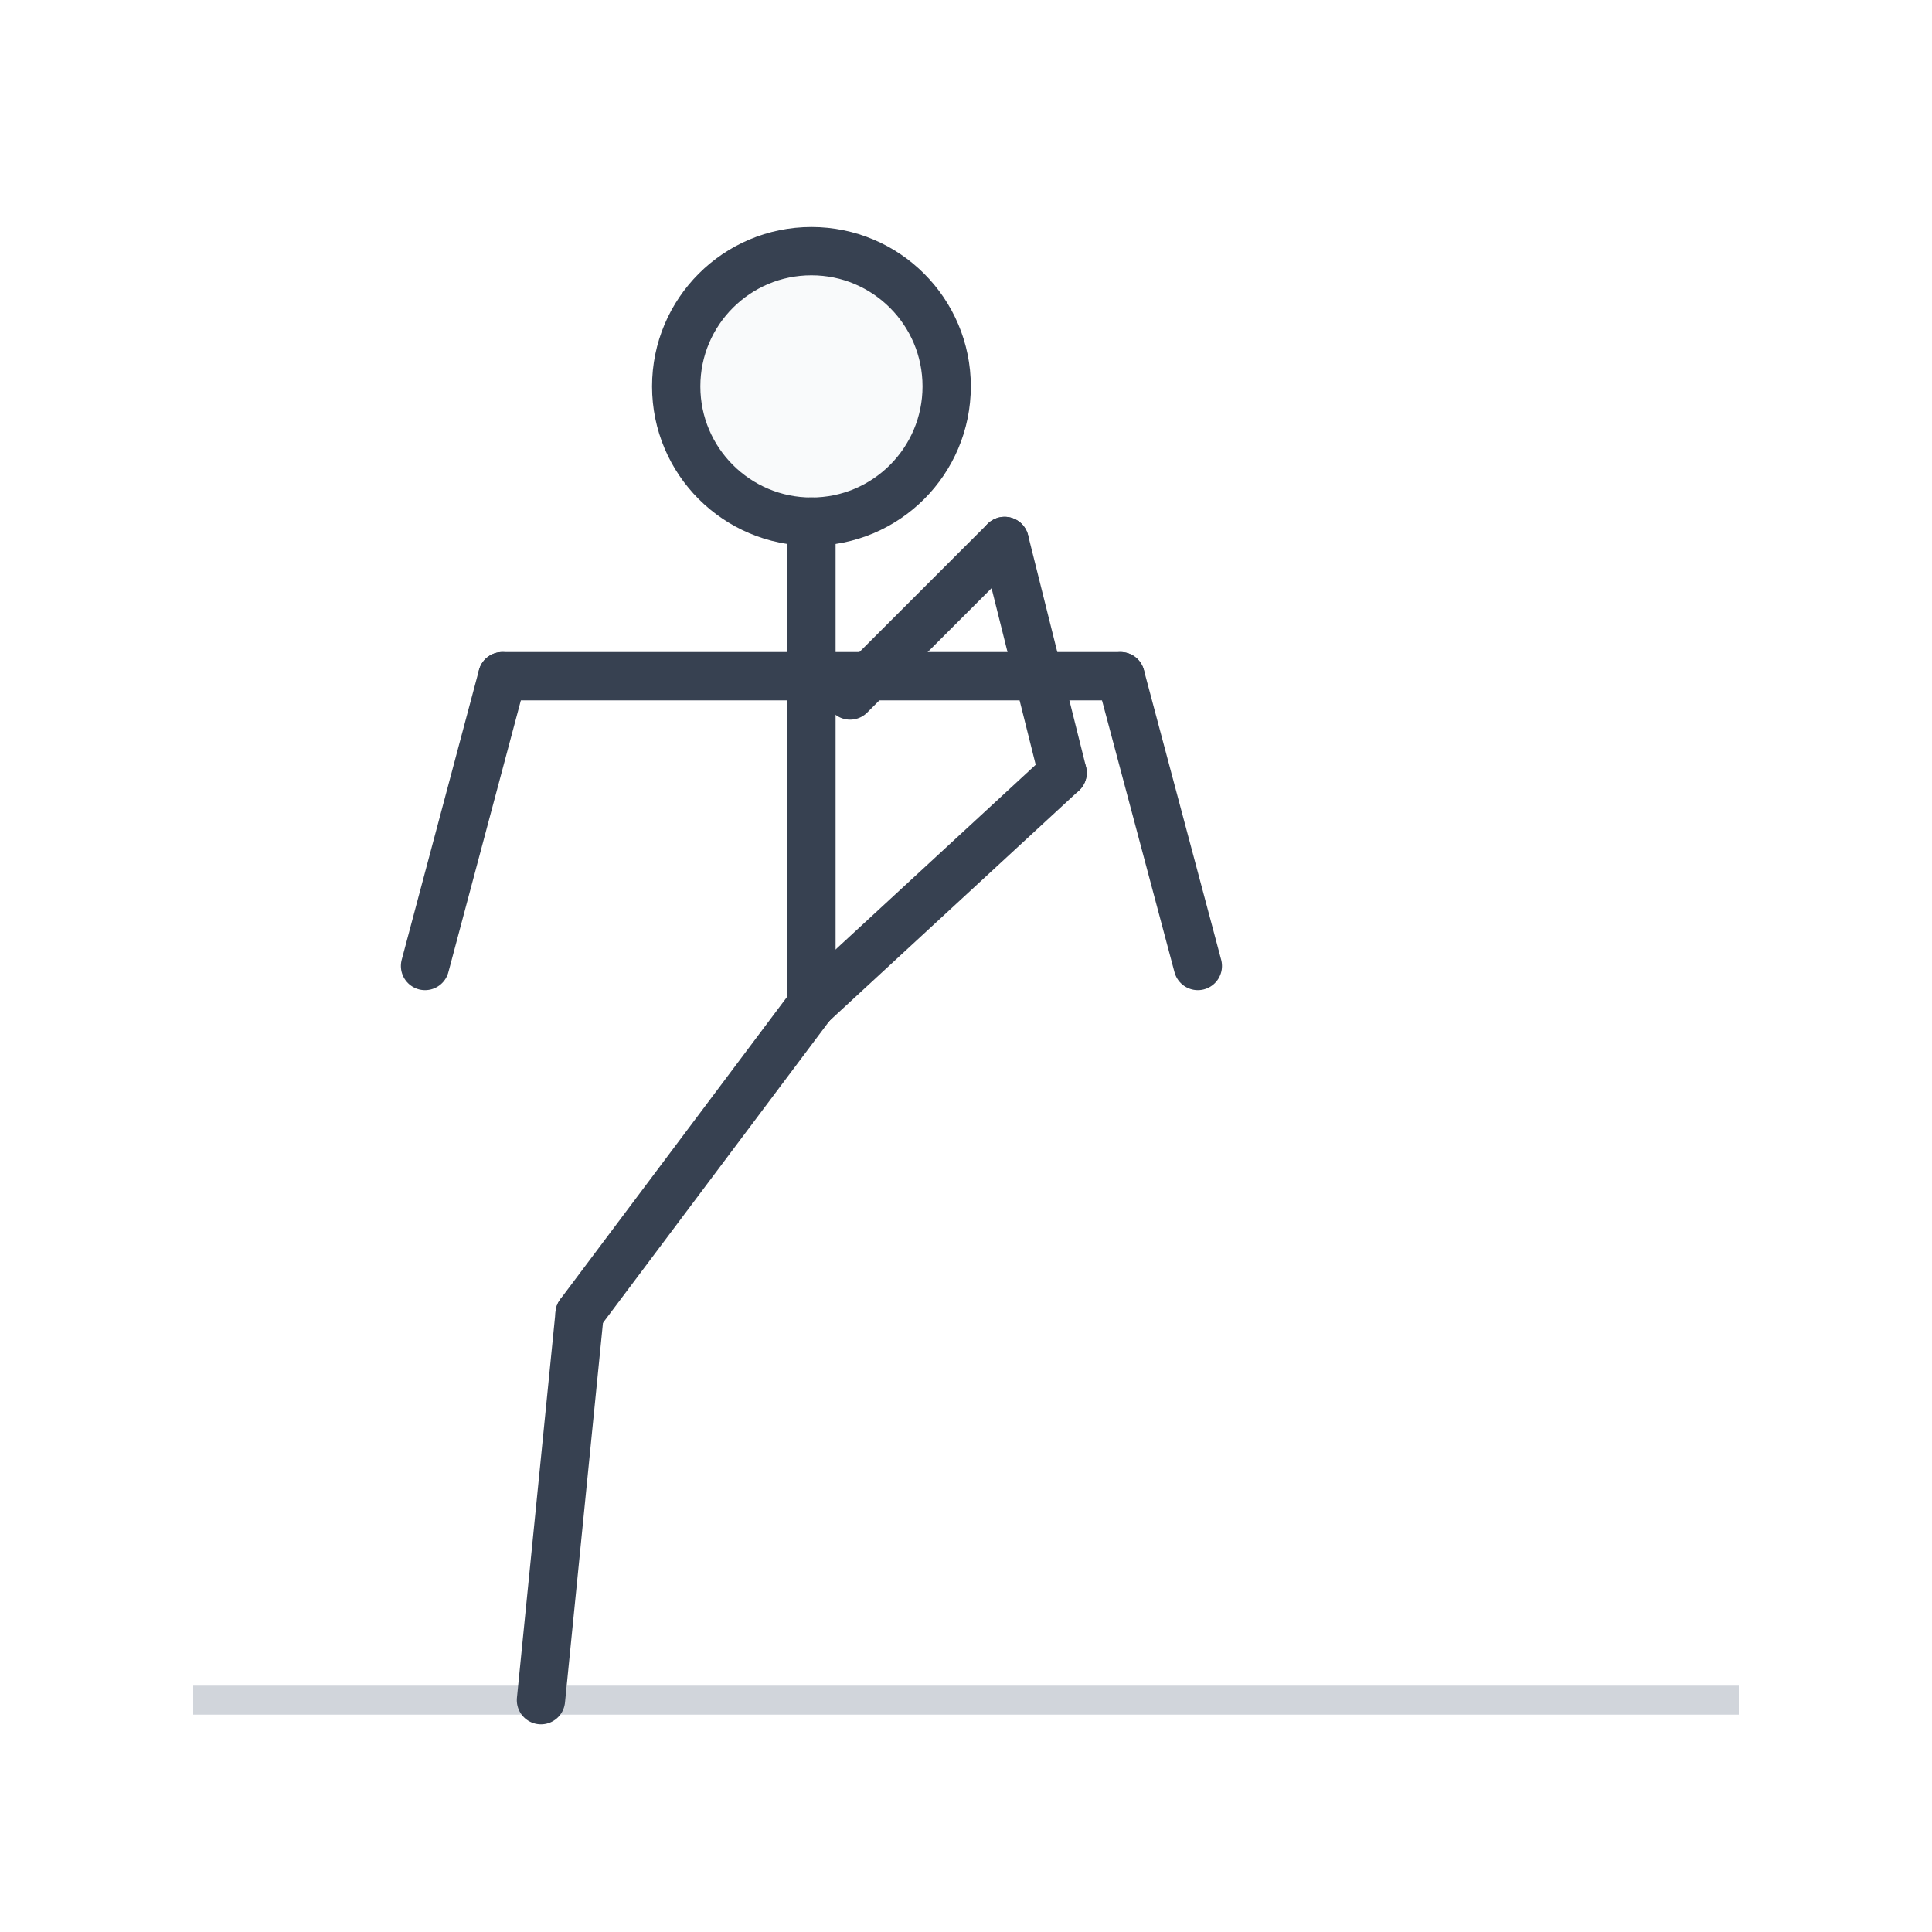
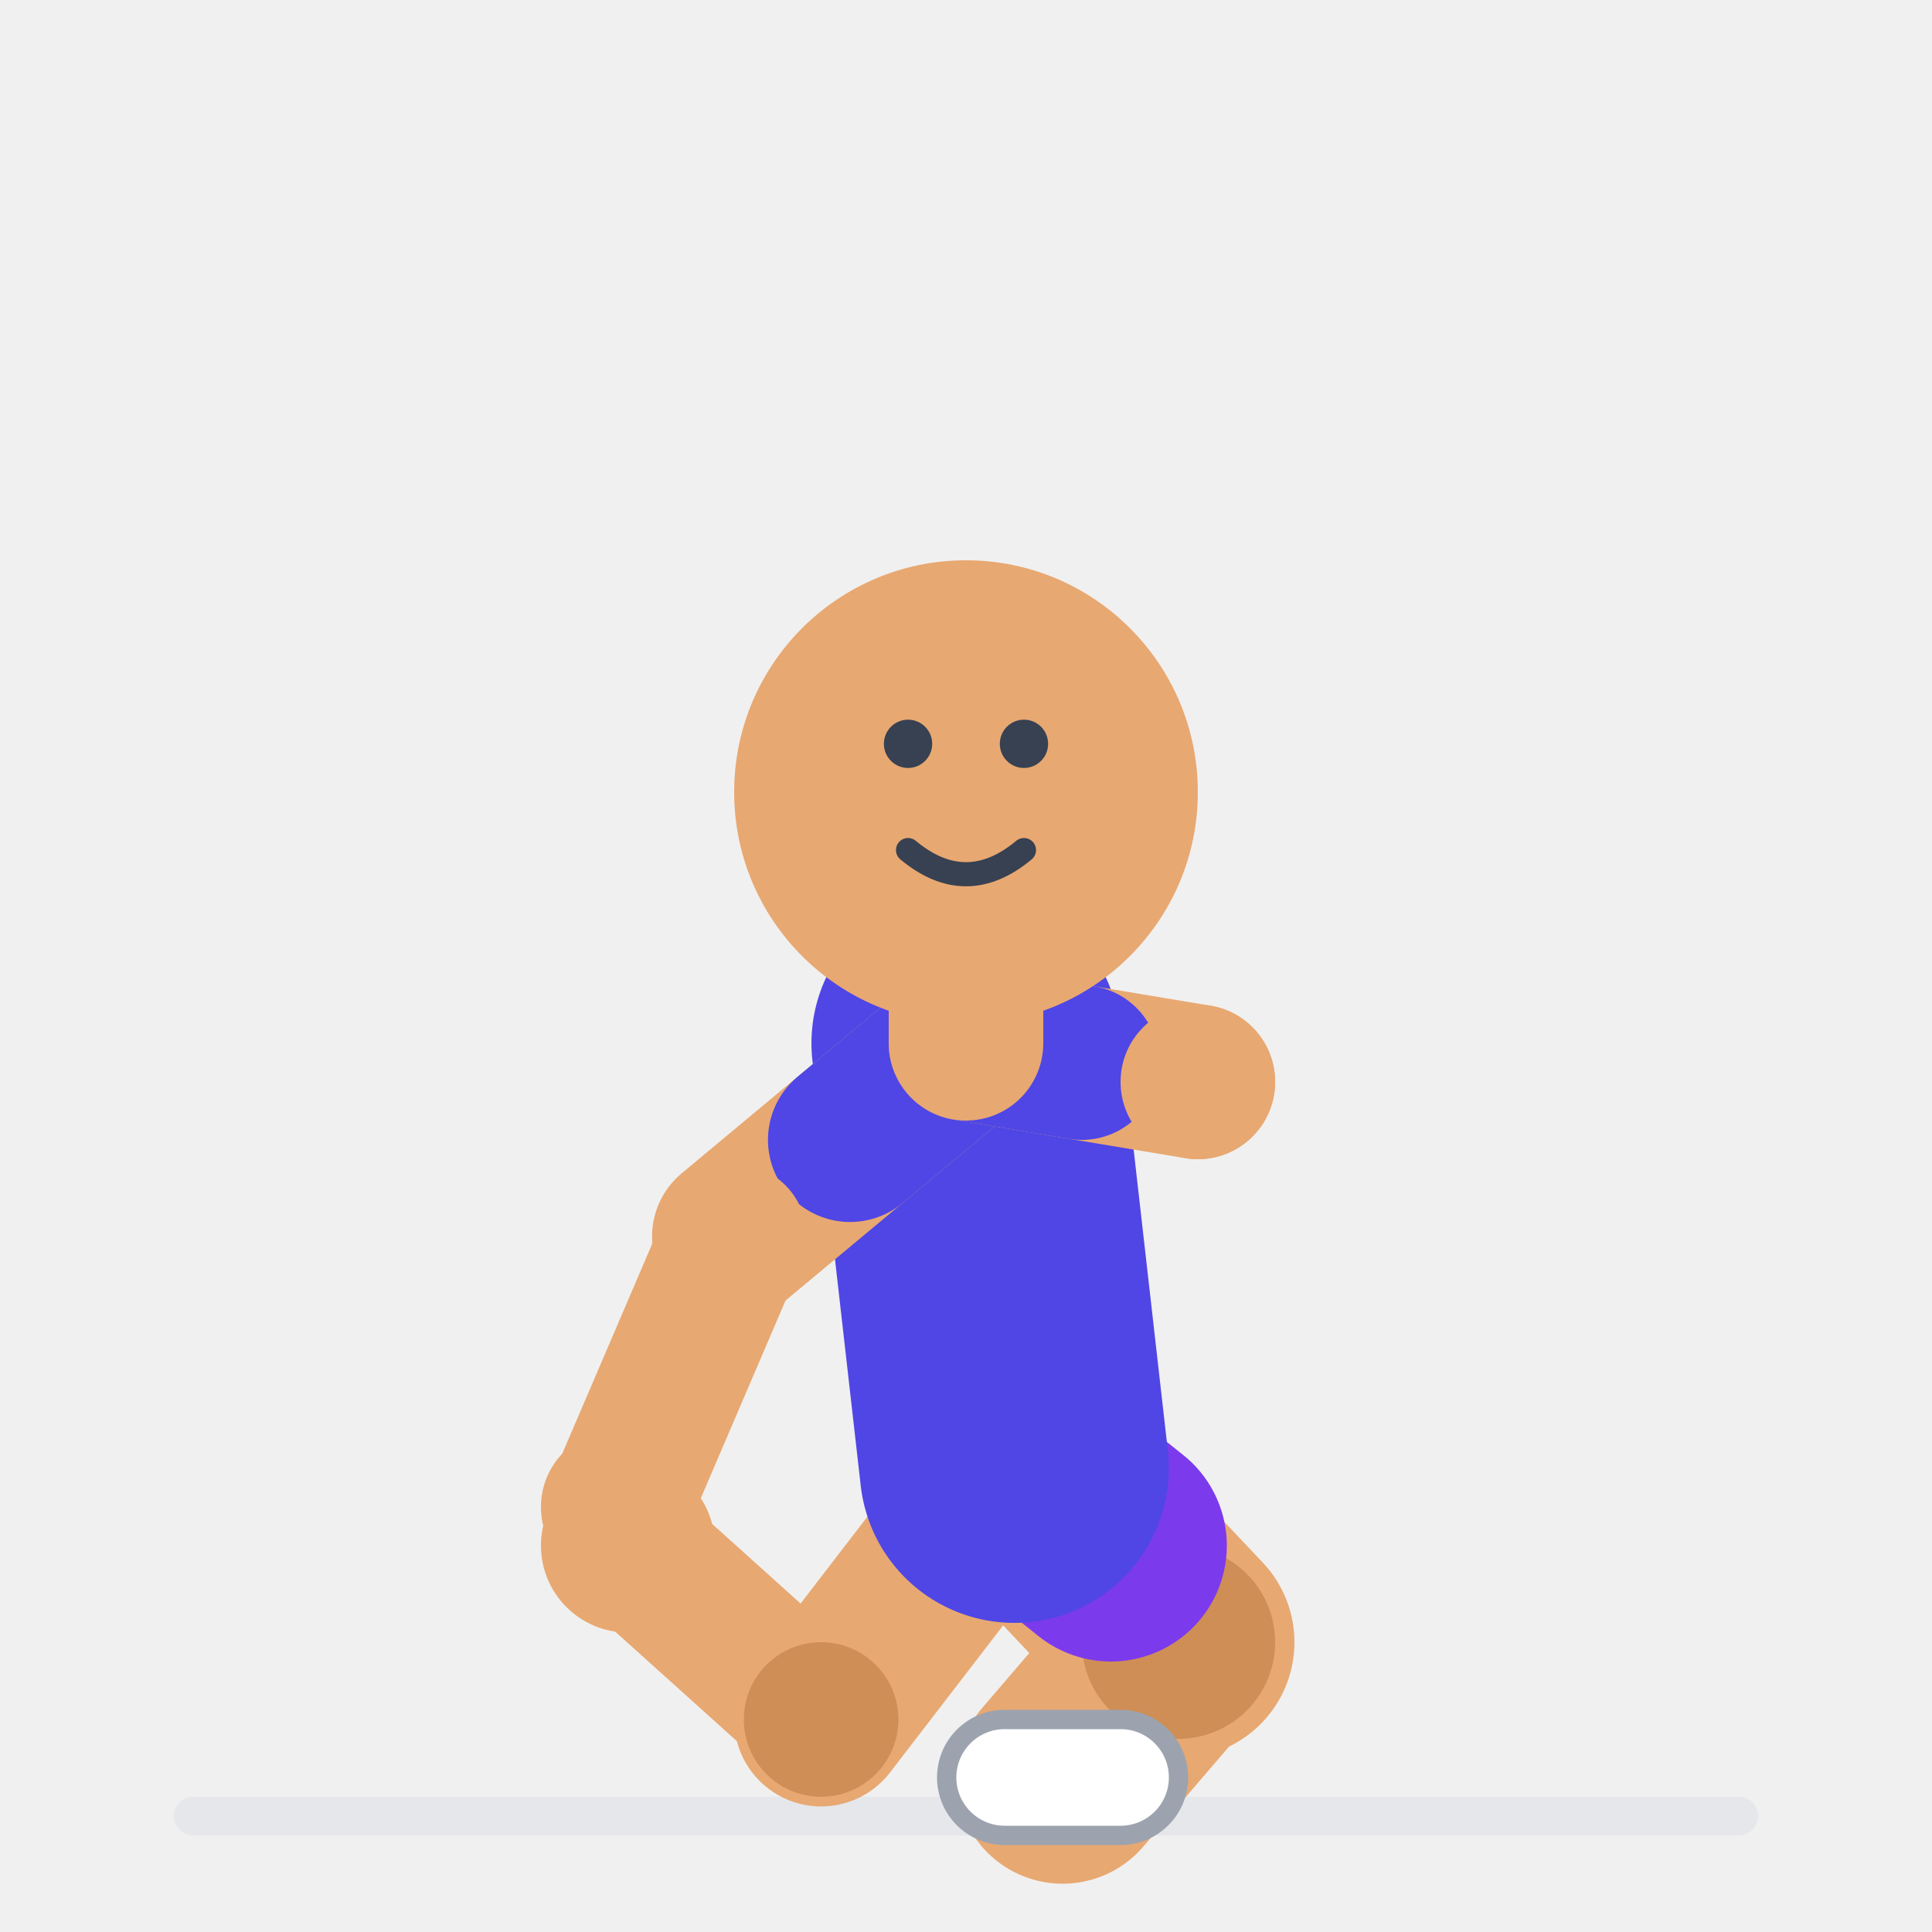
- <svg xmlns="http://www.w3.org/2000/svg" viewBox="0 0 100 100" width="100" height="100">
-   <rect width="100" height="100" fill="white" />
-   <line x1="10" y1="88" x2="90" y2="88" stroke="#d1d5db" stroke-width="1.5" />
-   <circle cx="42" cy="20" r="7" fill="#f9fafb" stroke="#374151" stroke-width="2.5" />
-   <line x1="42" y1="27" x2="42" y2="52" stroke="#374151" stroke-width="2.5" stroke-linecap="round" />
-   <line x1="26" y1="35" x2="58" y2="35" stroke="#374151" stroke-width="2.5" stroke-linecap="round" />
-   <line x1="26" y1="35" x2="22" y2="50" stroke="#374151" stroke-width="2.5" stroke-linecap="round" />
-   <line x1="58" y1="35" x2="62" y2="50" stroke="#374151" stroke-width="2.5" stroke-linecap="round" />
-   <line x1="42" y1="52" x2="30" y2="68" stroke="#374151" stroke-width="2.5" stroke-linecap="round" />
-   <line x1="30" y1="68" x2="28" y2="88" stroke="#374151" stroke-width="2.5" stroke-linecap="round" />
-   <line x1="42" y1="52" x2="55" y2="40" stroke="#374151" stroke-width="2.5" stroke-linecap="round" />
-   <line x1="55" y1="40" x2="52" y2="28" stroke="#374151" stroke-width="2.5" stroke-linecap="round" />
-   <line x1="52" y1="28" x2="44" y2="36" stroke="#374151" stroke-width="2.5" stroke-linecap="round" />
+ <svg xmlns="http://www.w3.org/2000/svg" viewBox="0 0 200 200" width="200" height="200">
+   <line x1="20" y1="188" x2="180" y2="188" stroke="#E5E7EB" stroke-width="4" stroke-linecap="round" />
+   <line x1="105" y1="152" x2="122" y2="170" stroke="#E8A872" stroke-width="24" stroke-linecap="round" />
+   <line x1="122" y1="170" x2="110" y2="184" stroke="#E8A872" stroke-width="22" stroke-linecap="round" />
+   <circle cx="122" cy="170" r="10" fill="#CF8E55" />
+   <line x1="105" y1="152" x2="115" y2="160" stroke="#7C3AED" stroke-width="24" stroke-linecap="round" />
+   <rect x="98" y="178" width="24" height="12" rx="6" fill="#FFFFFF" stroke="#9CA3AF" stroke-width="2" />
+   <line x1="105" y1="152" x2="85" y2="178" stroke="#E8A872" stroke-width="18" stroke-linecap="round" />
+   <line x1="85" y1="178" x2="65" y2="160" stroke="#E8A872" stroke-width="15" stroke-linecap="round" />
+   <circle cx="85" cy="178" r="8" fill="#CF8E55" />
+   <circle cx="65" cy="160" r="9" fill="#E8A872" />
+   <line x1="105" y1="152" x2="100" y2="108" stroke="#4F46E5" stroke-width="32" stroke-linecap="round" />
+   <line x1="100" y1="108" x2="76" y2="128" stroke="#E8A872" stroke-width="17" stroke-linecap="round" />
+   <line x1="100" y1="108" x2="88" y2="118" stroke="#4F46E5" stroke-width="17" stroke-linecap="round" />
+   <line x1="76" y1="128" x2="64" y2="156" stroke="#E8A872" stroke-width="15" stroke-linecap="round" />
+   <circle cx="64" cy="156" r="8" fill="#E8A872" />
+   <line x1="100" y1="108" x2="124" y2="112" stroke="#E8A872" stroke-width="16" stroke-linecap="round" />
+   <line x1="100" y1="108" x2="112" y2="110" stroke="#4F46E5" stroke-width="16" stroke-linecap="round" />
+   <circle cx="124" cy="112" r="8" fill="#E8A872" />
+   <line x1="100" y1="108" x2="100" y2="99" stroke="#E8A872" stroke-width="16" stroke-linecap="round" />
+   <circle cx="100" cy="82" r="24" fill="#E8A872" />
+   <circle cx="94" cy="77" r="2.5" fill="#374151" />
+   <circle cx="106" cy="77" r="2.5" fill="#374151" />
+   <path d="M94,88 Q100,93 106,88" stroke="#374151" stroke-width="2.5" fill="none" stroke-linecap="round" />
</svg>
